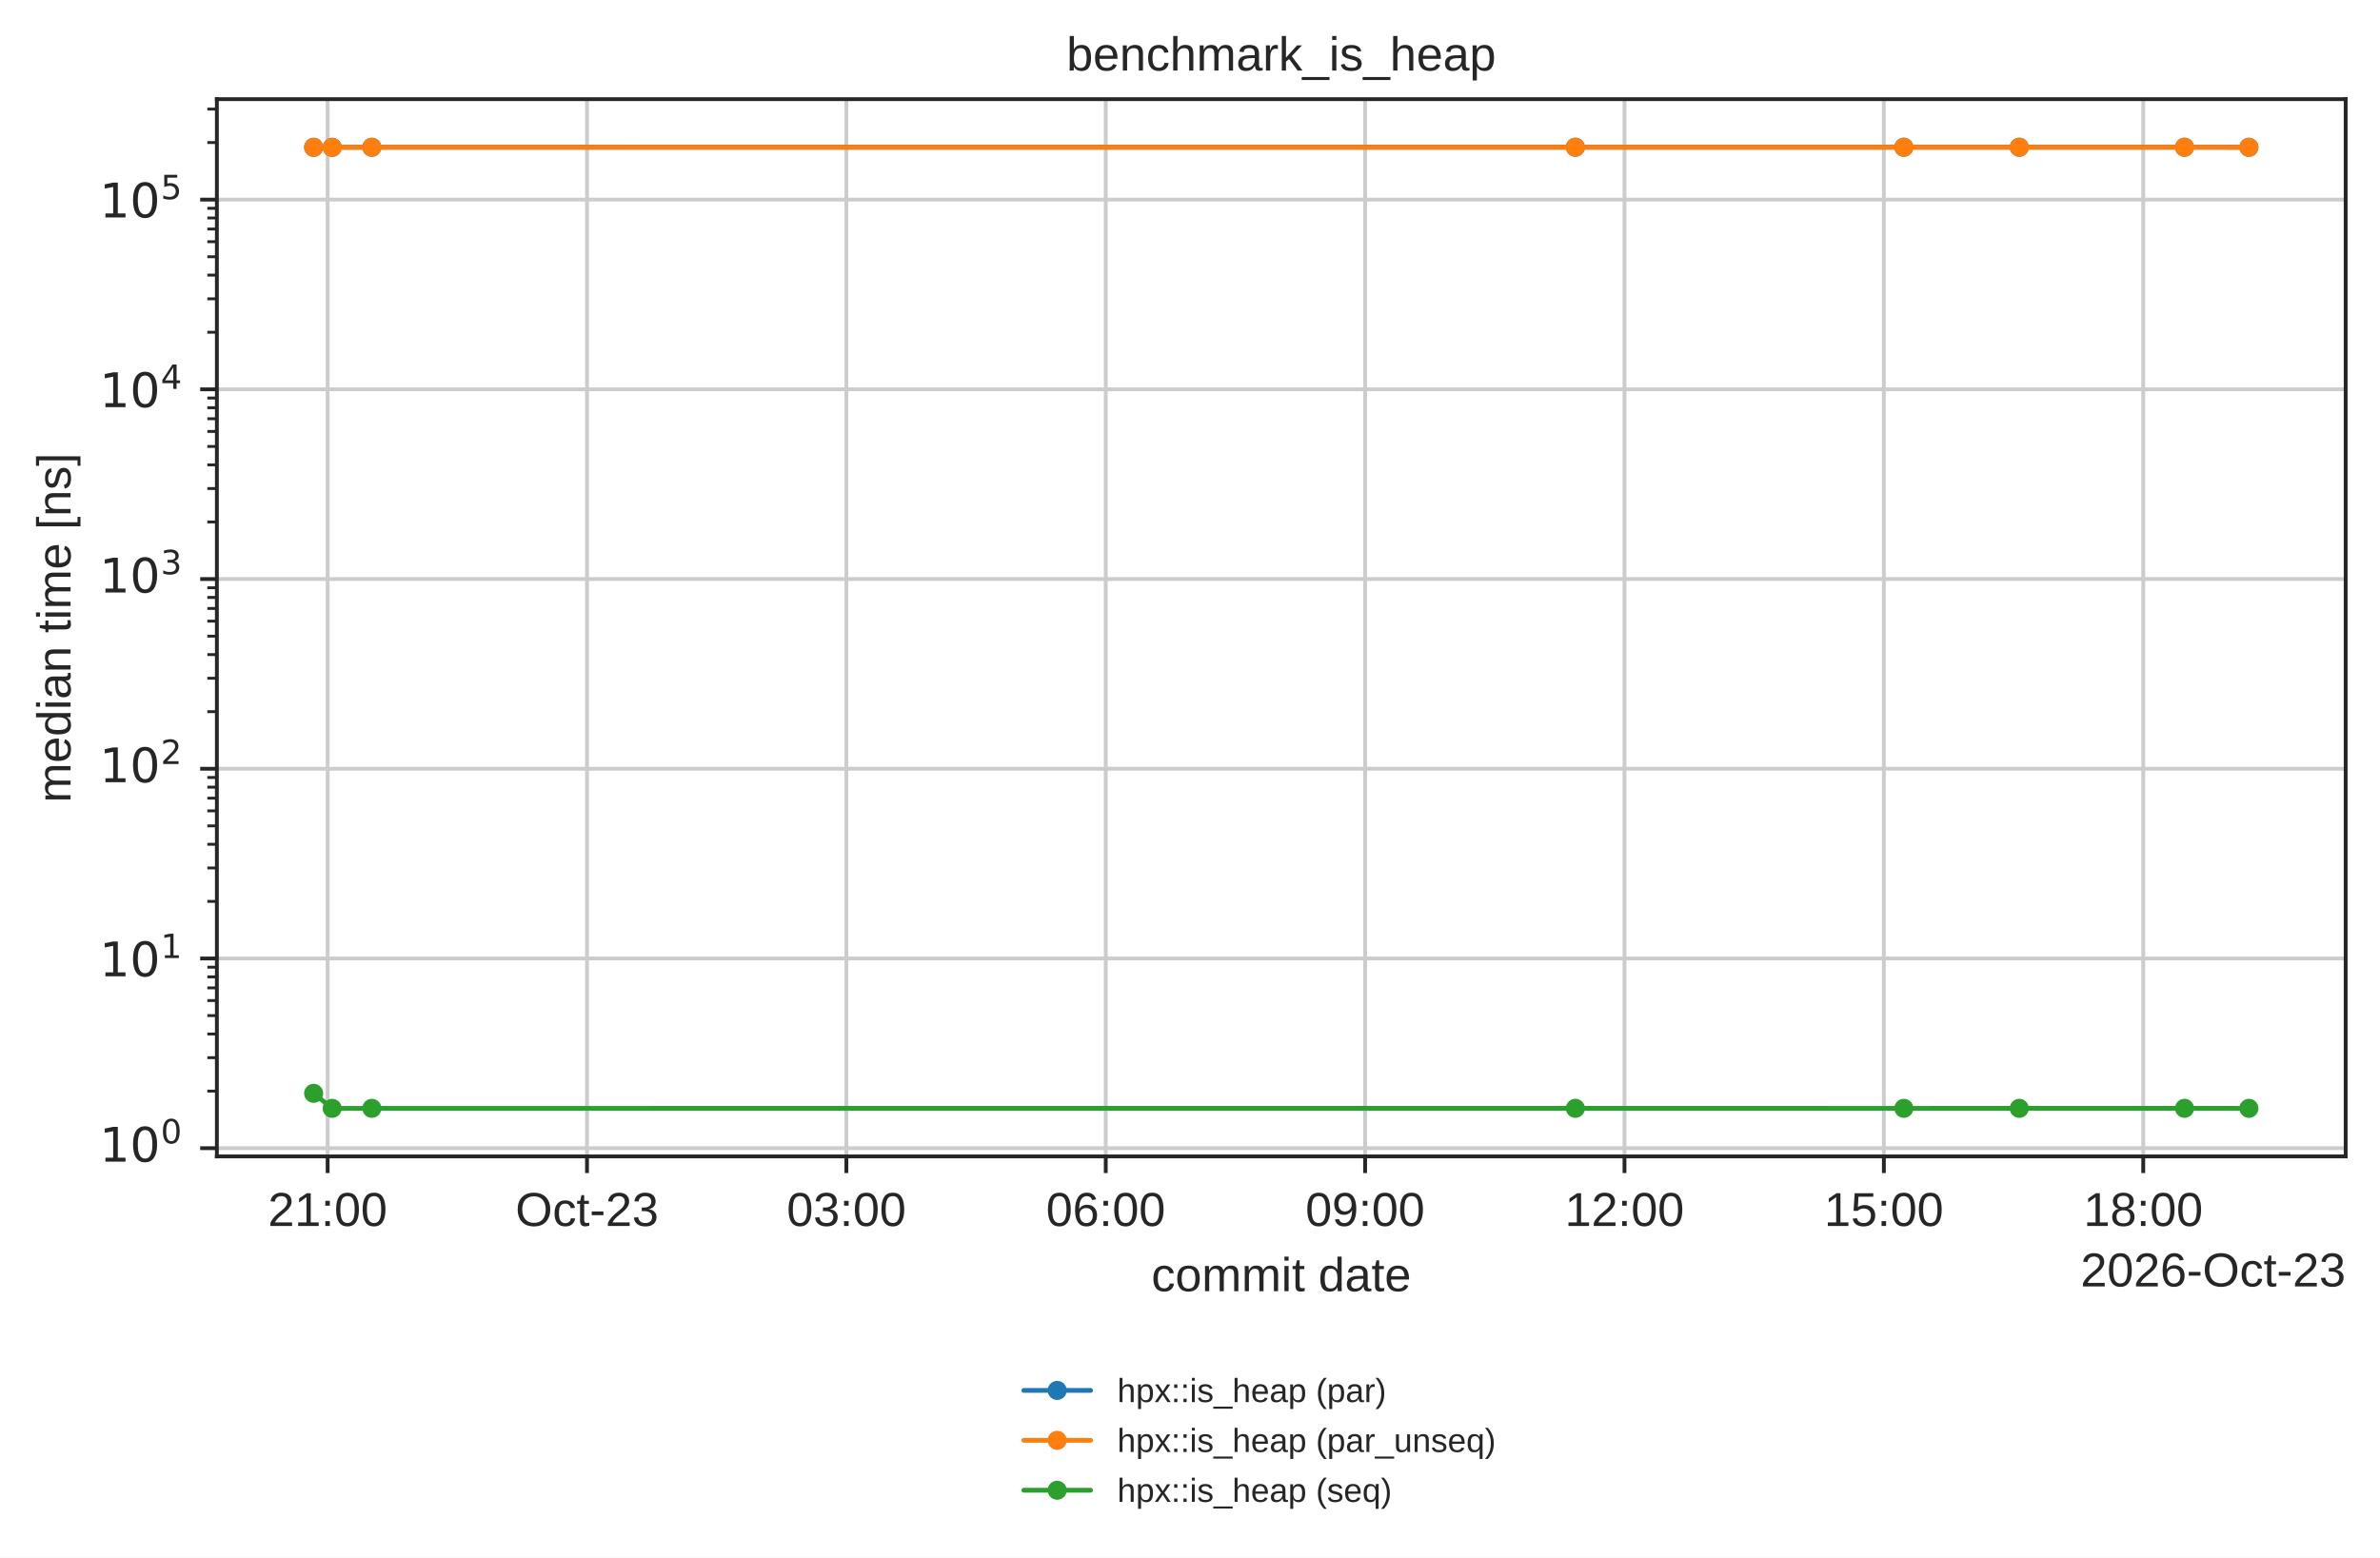
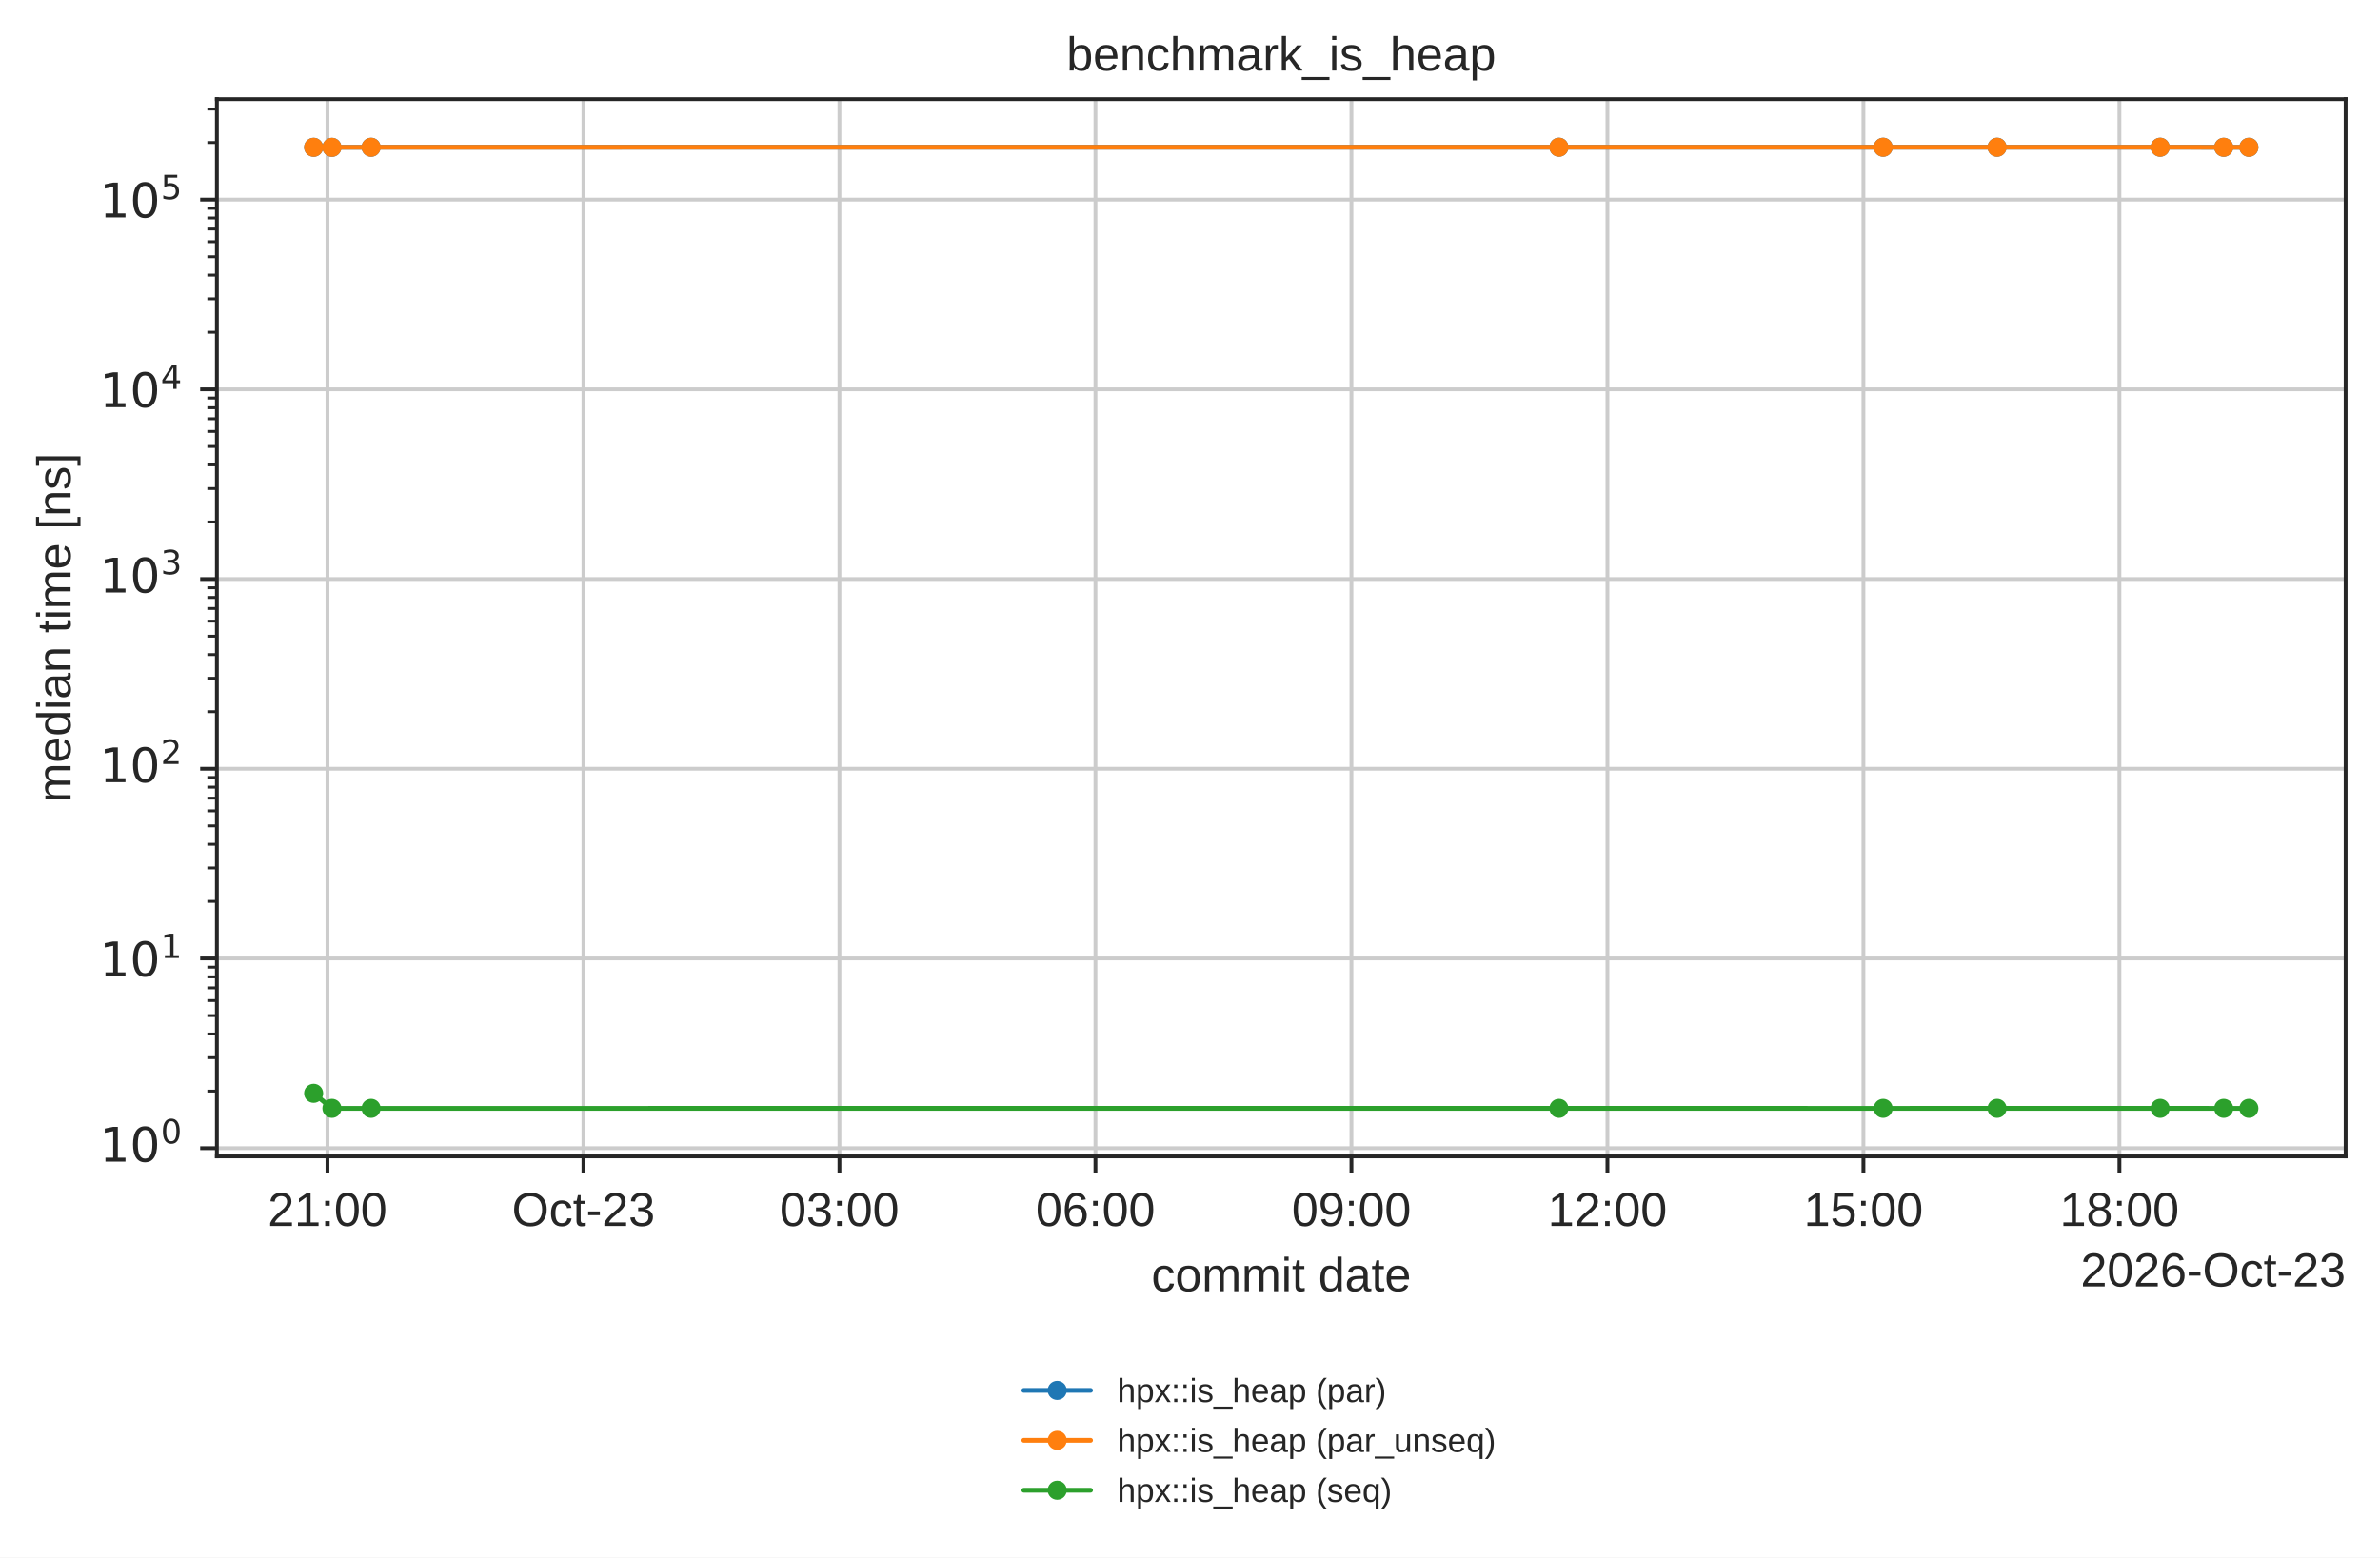
<svg xmlns="http://www.w3.org/2000/svg" xmlns:xlink="http://www.w3.org/1999/xlink" width="499.078pt" height="326.683pt" viewBox="0 0 499.078 326.683" version="1.1">
  <defs>
    <style type="text/css">*{stroke-linejoin: round; stroke-linecap: butt}</style>
  </defs>
  <g id="figure_1">
    <g id="patch_1">
      <path d="M 0 326.683  L 499.078 326.683  L 499.078 0  L 0 0  z " style="fill: #ffffff" />
    </g>
    <g id="axes_1">
      <g id="patch_2">
        <path d="M 45.478 242.558  L 491.878 242.558  L 491.878 20.798  L 45.478 20.798  z " style="fill: #ffffff" />
      </g>
      <g id="matplotlib.axis_1">
        <g id="xtick_1">
          <g id="line2d_1">
-             <path d="M 68.705 242.558  L 68.705 20.798  " clip-path="url(#p14b508ad5d)" style="fill: none; stroke: #cccccc; stroke-width: 0.8; stroke-linecap: round" />
+             <path d="M 68.667 242.558  L 68.667 20.798  " clip-path="url(#p14b508ad5d)" style="fill: none; stroke: #cccccc; stroke-width: 0.8; stroke-linecap: round" />
          </g>
          <g id="line2d_2">
            <defs>
              <path id="mdfc5214045" d="M 0 0  L 0 3.5  " style="stroke: #262626; stroke-width: 0.8" />
            </defs>
            <g>
-               <use xlink:href="#mdfc5214045" x="68.705" y="242.558" style="fill: #262626; stroke: #262626; stroke-width: 0.8" />
+               <use xlink:href="#mdfc5214045" x="68.667" y="242.558" style="fill: #262626; stroke: #262626; stroke-width: 0.8" />
            </g>
          </g>
          <g id="text_1">
-             <text style="fill: #262626; font: 10px 'Arial', 'DejaVu Sans', 'Liberation Sans', 'Bitstream Vera Sans', sans-serif; text-anchor: middle" x="68.705" y="257.157" transform="rotate(-0 68.70504 257.1569)">21:00</text>
+             <text style="fill: #262626; font: 10px 'Arial', 'DejaVu Sans', 'Liberation Sans', 'Bitstream Vera Sans', sans-serif; text-anchor: middle" x="68.667" y="257.157" transform="rotate(-0 68.66685 257.1569)">21:00</text>
          </g>
        </g>
        <g id="xtick_2">
          <g id="line2d_3">
-             <path d="M 123.094 242.558  L 123.094 20.798  " clip-path="url(#p14b508ad5d)" style="fill: none; stroke: #cccccc; stroke-width: 0.8; stroke-linecap: round" />
+             <path d="M 122.348 242.558  L 122.348 20.798  " clip-path="url(#p14b508ad5d)" style="fill: none; stroke: #cccccc; stroke-width: 0.8; stroke-linecap: round" />
          </g>
          <g id="line2d_4">
            <g>
-               <use xlink:href="#mdfc5214045" x="123.094" y="242.558" style="fill: #262626; stroke: #262626; stroke-width: 0.8" />
+               <use xlink:href="#mdfc5214045" x="122.348" y="242.558" style="fill: #262626; stroke: #262626; stroke-width: 0.8" />
            </g>
          </g>
          <g id="text_2">
-             <text style="fill: #262626; font: 10px 'Arial', 'DejaVu Sans', 'Liberation Sans', 'Bitstream Vera Sans', sans-serif; text-anchor: middle" x="123.094" y="257.157" transform="rotate(-0 123.0941 257.1569)">Oct-23</text>
+             <text style="fill: #262626; font: 10px 'Arial', 'DejaVu Sans', 'Liberation Sans', 'Bitstream Vera Sans', sans-serif; text-anchor: middle" x="122.348" y="257.157" transform="rotate(-0 122.3485 257.1569)">Oct-23</text>
          </g>
        </g>
        <g id="xtick_3">
          <g id="line2d_5">
-             <path d="M 177.483 242.558  L 177.483 20.798  " clip-path="url(#p14b508ad5d)" style="fill: none; stroke: #cccccc; stroke-width: 0.8; stroke-linecap: round" />
+             <path d="M 176.03 242.558  L 176.03 20.798  " clip-path="url(#p14b508ad5d)" style="fill: none; stroke: #cccccc; stroke-width: 0.8; stroke-linecap: round" />
          </g>
          <g id="line2d_6">
            <g>
-               <use xlink:href="#mdfc5214045" x="177.483" y="242.558" style="fill: #262626; stroke: #262626; stroke-width: 0.8" />
+               <use xlink:href="#mdfc5214045" x="176.03" y="242.558" style="fill: #262626; stroke: #262626; stroke-width: 0.8" />
            </g>
          </g>
          <g id="text_3">
-             <text style="fill: #262626; font: 10px 'Arial', 'DejaVu Sans', 'Liberation Sans', 'Bitstream Vera Sans', sans-serif; text-anchor: middle" x="177.483" y="257.157" transform="rotate(-0 177.4832 257.1569)">03:00</text>
+             <text style="fill: #262626; font: 10px 'Arial', 'DejaVu Sans', 'Liberation Sans', 'Bitstream Vera Sans', sans-serif; text-anchor: middle" x="176.03" y="257.157" transform="rotate(-0 176.0301 257.1569)">03:00</text>
          </g>
        </g>
        <g id="xtick_4">
          <g id="line2d_7">
-             <path d="M 231.872 242.558  L 231.872 20.798  " clip-path="url(#p14b508ad5d)" style="fill: none; stroke: #cccccc; stroke-width: 0.8; stroke-linecap: round" />
+             <path d="M 229.712 242.558  L 229.712 20.798  " clip-path="url(#p14b508ad5d)" style="fill: none; stroke: #cccccc; stroke-width: 0.8; stroke-linecap: round" />
          </g>
          <g id="line2d_8">
            <g>
-               <use xlink:href="#mdfc5214045" x="231.872" y="242.558" style="fill: #262626; stroke: #262626; stroke-width: 0.8" />
+               <use xlink:href="#mdfc5214045" x="229.712" y="242.558" style="fill: #262626; stroke: #262626; stroke-width: 0.8" />
            </g>
          </g>
          <g id="text_4">
-             <text style="fill: #262626; font: 10px 'Arial', 'DejaVu Sans', 'Liberation Sans', 'Bitstream Vera Sans', sans-serif; text-anchor: middle" x="231.872" y="257.157" transform="rotate(-0 231.8723 257.1569)">06:00</text>
+             <text style="fill: #262626; font: 10px 'Arial', 'DejaVu Sans', 'Liberation Sans', 'Bitstream Vera Sans', sans-serif; text-anchor: middle" x="229.712" y="257.157" transform="rotate(-0 229.7117 257.1569)">06:00</text>
          </g>
        </g>
        <g id="xtick_5">
          <g id="line2d_9">
-             <path d="M 286.261 242.558  L 286.261 20.798  " clip-path="url(#p14b508ad5d)" style="fill: none; stroke: #cccccc; stroke-width: 0.8; stroke-linecap: round" />
+             <path d="M 283.393 242.558  L 283.393 20.798  " clip-path="url(#p14b508ad5d)" style="fill: none; stroke: #cccccc; stroke-width: 0.8; stroke-linecap: round" />
          </g>
          <g id="line2d_10">
            <g>
-               <use xlink:href="#mdfc5214045" x="286.261" y="242.558" style="fill: #262626; stroke: #262626; stroke-width: 0.8" />
+               <use xlink:href="#mdfc5214045" x="283.393" y="242.558" style="fill: #262626; stroke: #262626; stroke-width: 0.8" />
            </g>
          </g>
          <g id="text_5">
-             <text style="fill: #262626; font: 10px 'Arial', 'DejaVu Sans', 'Liberation Sans', 'Bitstream Vera Sans', sans-serif; text-anchor: middle" x="286.261" y="257.157" transform="rotate(-0 286.2614 257.1569)">09:00</text>
+             <text style="fill: #262626; font: 10px 'Arial', 'DejaVu Sans', 'Liberation Sans', 'Bitstream Vera Sans', sans-serif; text-anchor: middle" x="283.393" y="257.157" transform="rotate(-0 283.3934 257.1569)">09:00</text>
          </g>
        </g>
        <g id="xtick_6">
          <g id="line2d_11">
-             <path d="M 340.651 242.558  L 340.651 20.798  " clip-path="url(#p14b508ad5d)" style="fill: none; stroke: #cccccc; stroke-width: 0.8; stroke-linecap: round" />
+             <path d="M 337.075 242.558  L 337.075 20.798  " clip-path="url(#p14b508ad5d)" style="fill: none; stroke: #cccccc; stroke-width: 0.8; stroke-linecap: round" />
          </g>
          <g id="line2d_12">
            <g>
-               <use xlink:href="#mdfc5214045" x="340.651" y="242.558" style="fill: #262626; stroke: #262626; stroke-width: 0.8" />
+               <use xlink:href="#mdfc5214045" x="337.075" y="242.558" style="fill: #262626; stroke: #262626; stroke-width: 0.8" />
            </g>
          </g>
          <g id="text_6">
-             <text style="fill: #262626; font: 10px 'Arial', 'DejaVu Sans', 'Liberation Sans', 'Bitstream Vera Sans', sans-serif; text-anchor: middle" x="340.651" y="257.157" transform="rotate(-0 340.6505 257.1569)">12:00</text>
+             <text style="fill: #262626; font: 10px 'Arial', 'DejaVu Sans', 'Liberation Sans', 'Bitstream Vera Sans', sans-serif; text-anchor: middle" x="337.075" y="257.157" transform="rotate(-0 337.075 257.1569)">12:00</text>
          </g>
        </g>
        <g id="xtick_7">
          <g id="line2d_13">
-             <path d="M 395.04 242.558  L 395.04 20.798  " clip-path="url(#p14b508ad5d)" style="fill: none; stroke: #cccccc; stroke-width: 0.8; stroke-linecap: round" />
+             <path d="M 390.757 242.558  L 390.757 20.798  " clip-path="url(#p14b508ad5d)" style="fill: none; stroke: #cccccc; stroke-width: 0.8; stroke-linecap: round" />
          </g>
          <g id="line2d_14">
            <g>
-               <use xlink:href="#mdfc5214045" x="395.04" y="242.558" style="fill: #262626; stroke: #262626; stroke-width: 0.8" />
+               <use xlink:href="#mdfc5214045" x="390.757" y="242.558" style="fill: #262626; stroke: #262626; stroke-width: 0.8" />
            </g>
          </g>
          <g id="text_7">
-             <text style="fill: #262626; font: 10px 'Arial', 'DejaVu Sans', 'Liberation Sans', 'Bitstream Vera Sans', sans-serif; text-anchor: middle" x="395.04" y="257.157" transform="rotate(-0 395.0396 257.1569)">15:00</text>
+             <text style="fill: #262626; font: 10px 'Arial', 'DejaVu Sans', 'Liberation Sans', 'Bitstream Vera Sans', sans-serif; text-anchor: middle" x="390.757" y="257.157" transform="rotate(-0 390.7566 257.1569)">15:00</text>
          </g>
        </g>
        <g id="xtick_8">
          <g id="line2d_15">
-             <path d="M 449.429 242.558  L 449.429 20.798  " clip-path="url(#p14b508ad5d)" style="fill: none; stroke: #cccccc; stroke-width: 0.8; stroke-linecap: round" />
+             <path d="M 444.438 242.558  L 444.438 20.798  " clip-path="url(#p14b508ad5d)" style="fill: none; stroke: #cccccc; stroke-width: 0.8; stroke-linecap: round" />
          </g>
          <g id="line2d_16">
            <g>
-               <use xlink:href="#mdfc5214045" x="449.429" y="242.558" style="fill: #262626; stroke: #262626; stroke-width: 0.8" />
+               <use xlink:href="#mdfc5214045" x="444.438" y="242.558" style="fill: #262626; stroke: #262626; stroke-width: 0.8" />
            </g>
          </g>
          <g id="text_8">
-             <text style="fill: #262626; font: 10px 'Arial', 'DejaVu Sans', 'Liberation Sans', 'Bitstream Vera Sans', sans-serif; text-anchor: middle" x="449.429" y="257.157" transform="rotate(-0 449.4287 257.1569)">18:00</text>
+             <text style="fill: #262626; font: 10px 'Arial', 'DejaVu Sans', 'Liberation Sans', 'Bitstream Vera Sans', sans-serif; text-anchor: middle" x="444.438" y="257.157" transform="rotate(-0 444.4382 257.1569)">18:00</text>
          </g>
        </g>
        <g id="text_9">
          <text style="fill: #262626; font: 10px 'Arial', 'DejaVu Sans', 'Liberation Sans', 'Bitstream Vera Sans', sans-serif; text-anchor: middle" x="268.678" y="270.835" transform="rotate(-0 268.6781 270.835)">commit date</text>
        </g>
        <g id="text_10">
          <text style="fill: #262626; font: 10px 'Arial', 'DejaVu Sans', 'Liberation Sans', 'Bitstream Vera Sans', sans-serif; text-anchor: end" x="491.878" y="269.835" transform="rotate(-0 491.8781 269.835)">2026-Oct-23</text>
        </g>
      </g>
      <g id="matplotlib.axis_2">
        <g id="ytick_1">
          <g id="line2d_17">
            <path d="M 45.478 240.839  L 491.878 240.839  " clip-path="url(#p14b508ad5d)" style="fill: none; stroke: #cccccc; stroke-width: 0.8; stroke-linecap: round" />
          </g>
          <g id="line2d_18">
            <defs>
              <path id="m414165cd4d" d="M 0 0  L -3.5 0  " style="stroke: #262626; stroke-width: 0.8" />
            </defs>
            <g>
              <use xlink:href="#m414165cd4d" x="45.478" y="240.839" style="fill: #262626; stroke: #262626; stroke-width: 0.8" />
            </g>
          </g>
          <g id="text_11">
-             <g style="fill: #262626" transform="translate(20.87813 244.6386)">
+             <g style="fill: #262626" transform="translate(20.87813 244.6385)">
              <text>
                <tspan style="font: 10px 'DejaVu Sans'" x="0 6.362" y="-0.977">10</tspan>
                <tspan style="font: 7px 'DejaVu Sans'" x="12.82" y="-4.805">0</tspan>
              </text>
            </g>
          </g>
        </g>
        <g id="ytick_2">
          <g id="line2d_19">
            <path d="M 45.478 201.046  L 491.878 201.046  " clip-path="url(#p14b508ad5d)" style="fill: none; stroke: #cccccc; stroke-width: 0.8; stroke-linecap: round" />
          </g>
          <g id="line2d_20">
            <g>
              <use xlink:href="#m414165cd4d" x="45.478" y="201.046" style="fill: #262626; stroke: #262626; stroke-width: 0.8" />
            </g>
          </g>
          <g id="text_12">
-             <g style="fill: #262626" transform="translate(20.87813 204.8451)">
+             <g style="fill: #262626" transform="translate(20.87813 204.845)">
              <text>
                <tspan style="font: 10px 'DejaVu Sans'" x="0 6.362" y="-0.064">10</tspan>
                <tspan style="font: 7px 'DejaVu Sans'" x="12.82" y="-3.892">1</tspan>
              </text>
            </g>
          </g>
        </g>
        <g id="ytick_3">
          <g id="line2d_21">
            <path d="M 45.478 161.252  L 491.878 161.252  " clip-path="url(#p14b508ad5d)" style="fill: none; stroke: #cccccc; stroke-width: 0.8; stroke-linecap: round" />
          </g>
          <g id="line2d_22">
            <g>
              <use xlink:href="#m414165cd4d" x="45.478" y="161.252" style="fill: #262626; stroke: #262626; stroke-width: 0.8" />
            </g>
          </g>
          <g id="text_13">
-             <g style="fill: #262626" transform="translate(20.87813 165.0516)">
+             <g style="fill: #262626" transform="translate(20.87813 165.0515)">
              <text>
                <tspan style="font: 10px 'DejaVu Sans'" x="0 6.362" y="-0.977">10</tspan>
                <tspan style="font: 7px 'DejaVu Sans'" x="12.82" y="-4.805">2</tspan>
              </text>
            </g>
          </g>
        </g>
        <g id="ytick_4">
          <g id="line2d_23">
            <path d="M 45.478 121.459  L 491.878 121.459  " clip-path="url(#p14b508ad5d)" style="fill: none; stroke: #cccccc; stroke-width: 0.8; stroke-linecap: round" />
          </g>
          <g id="line2d_24">
            <g>
              <use xlink:href="#m414165cd4d" x="45.478" y="121.459" style="fill: #262626; stroke: #262626; stroke-width: 0.8" />
            </g>
          </g>
          <g id="text_14">
-             <g style="fill: #262626" transform="translate(20.87813 125.2581)">
+             <g style="fill: #262626" transform="translate(20.87813 125.258)">
              <text>
                <tspan style="font: 10px 'DejaVu Sans'" x="0 6.362" y="-0.977">10</tspan>
                <tspan style="font: 7px 'DejaVu Sans'" x="12.82" y="-4.805">3</tspan>
              </text>
            </g>
          </g>
        </g>
        <g id="ytick_5">
          <g id="line2d_25">
            <path d="M 45.478 81.665  L 491.878 81.665  " clip-path="url(#p14b508ad5d)" style="fill: none; stroke: #cccccc; stroke-width: 0.8; stroke-linecap: round" />
          </g>
          <g id="line2d_26">
            <g>
              <use xlink:href="#m414165cd4d" x="45.478" y="81.665" style="fill: #262626; stroke: #262626; stroke-width: 0.8" />
            </g>
          </g>
          <g id="text_15">
-             <g style="fill: #262626" transform="translate(20.87813 85.46454)">
+             <g style="fill: #262626" transform="translate(20.87813 85.46452)">
              <text>
                <tspan style="font: 10px 'DejaVu Sans'" x="0 6.362" y="-0.064">10</tspan>
                <tspan style="font: 7px 'DejaVu Sans'" x="12.82" y="-3.892">4</tspan>
              </text>
            </g>
          </g>
        </g>
        <g id="ytick_6">
          <g id="line2d_27">
            <path d="M 45.478 41.872  L 491.878 41.872  " clip-path="url(#p14b508ad5d)" style="fill: none; stroke: #cccccc; stroke-width: 0.8; stroke-linecap: round" />
          </g>
          <g id="line2d_28">
            <g>
              <use xlink:href="#m414165cd4d" x="45.478" y="41.872" style="fill: #262626; stroke: #262626; stroke-width: 0.8" />
            </g>
          </g>
          <g id="text_16">
-             <g style="fill: #262626" transform="translate(20.87813 45.67102)">
+             <g style="fill: #262626" transform="translate(20.87813 45.67101)">
              <text>
                <tspan style="font: 10px 'DejaVu Sans'" x="0 6.362" y="-0.064">10</tspan>
                <tspan style="font: 7px 'DejaVu Sans'" x="12.82" y="-3.892">5</tspan>
              </text>
            </g>
          </g>
        </g>
        <g id="ytick_7">
          <g id="line2d_29">
            <defs>
              <path id="m2f13129b0c" d="M 0 0  L -2 0  " style="stroke: #262626; stroke-width: 0.6" />
            </defs>
            <g>
              <use xlink:href="#m2f13129b0c" x="45.478" y="228.86" style="fill: #262626; stroke: #262626; stroke-width: 0.6" />
            </g>
          </g>
        </g>
        <g id="ytick_8">
          <g id="line2d_30">
            <g>
              <use xlink:href="#m2f13129b0c" x="45.478" y="221.853" style="fill: #262626; stroke: #262626; stroke-width: 0.6" />
            </g>
          </g>
        </g>
        <g id="ytick_9">
          <g id="line2d_31">
            <g>
              <use xlink:href="#m2f13129b0c" x="45.478" y="216.881" style="fill: #262626; stroke: #262626; stroke-width: 0.6" />
            </g>
          </g>
        </g>
        <g id="ytick_10">
          <g id="line2d_32">
            <g>
              <use xlink:href="#m2f13129b0c" x="45.478" y="213.025" style="fill: #262626; stroke: #262626; stroke-width: 0.6" />
            </g>
          </g>
        </g>
        <g id="ytick_11">
          <g id="line2d_33">
            <g>
              <use xlink:href="#m2f13129b0c" x="45.478" y="209.874" style="fill: #262626; stroke: #262626; stroke-width: 0.6" />
            </g>
          </g>
        </g>
        <g id="ytick_12">
          <g id="line2d_34">
            <g>
              <use xlink:href="#m2f13129b0c" x="45.478" y="207.21" style="fill: #262626; stroke: #262626; stroke-width: 0.6" />
            </g>
          </g>
        </g>
        <g id="ytick_13">
          <g id="line2d_35">
            <g>
              <use xlink:href="#m2f13129b0c" x="45.478" y="204.902" style="fill: #262626; stroke: #262626; stroke-width: 0.6" />
            </g>
          </g>
        </g>
        <g id="ytick_14">
          <g id="line2d_36">
            <g>
              <use xlink:href="#m2f13129b0c" x="45.478" y="202.867" style="fill: #262626; stroke: #262626; stroke-width: 0.6" />
            </g>
          </g>
        </g>
        <g id="ytick_15">
          <g id="line2d_37">
            <g>
              <use xlink:href="#m2f13129b0c" x="45.478" y="189.067" style="fill: #262626; stroke: #262626; stroke-width: 0.6" />
            </g>
          </g>
        </g>
        <g id="ytick_16">
          <g id="line2d_38">
            <g>
-               <use xlink:href="#m2f13129b0c" x="45.478" y="182.06" style="fill: #262626; stroke: #262626; stroke-width: 0.6" />
+               <use xlink:href="#m2f13129b0c" x="45.478" y="182.059" style="fill: #262626; stroke: #262626; stroke-width: 0.6" />
            </g>
          </g>
        </g>
        <g id="ytick_17">
          <g id="line2d_39">
            <g>
              <use xlink:href="#m2f13129b0c" x="45.478" y="177.088" style="fill: #262626; stroke: #262626; stroke-width: 0.6" />
            </g>
          </g>
        </g>
        <g id="ytick_18">
          <g id="line2d_40">
            <g>
              <use xlink:href="#m2f13129b0c" x="45.478" y="173.231" style="fill: #262626; stroke: #262626; stroke-width: 0.6" />
            </g>
          </g>
        </g>
        <g id="ytick_19">
          <g id="line2d_41">
            <g>
-               <use xlink:href="#m2f13129b0c" x="45.478" y="170.081" style="fill: #262626; stroke: #262626; stroke-width: 0.6" />
+               <use xlink:href="#m2f13129b0c" x="45.478" y="170.08" style="fill: #262626; stroke: #262626; stroke-width: 0.6" />
            </g>
          </g>
        </g>
        <g id="ytick_20">
          <g id="line2d_42">
            <g>
              <use xlink:href="#m2f13129b0c" x="45.478" y="167.416" style="fill: #262626; stroke: #262626; stroke-width: 0.6" />
            </g>
          </g>
        </g>
        <g id="ytick_21">
          <g id="line2d_43">
            <g>
              <use xlink:href="#m2f13129b0c" x="45.478" y="165.109" style="fill: #262626; stroke: #262626; stroke-width: 0.6" />
            </g>
          </g>
        </g>
        <g id="ytick_22">
          <g id="line2d_44">
            <g>
              <use xlink:href="#m2f13129b0c" x="45.478" y="163.073" style="fill: #262626; stroke: #262626; stroke-width: 0.6" />
            </g>
          </g>
        </g>
        <g id="ytick_23">
          <g id="line2d_45">
            <g>
              <use xlink:href="#m2f13129b0c" x="45.478" y="149.273" style="fill: #262626; stroke: #262626; stroke-width: 0.6" />
            </g>
          </g>
        </g>
        <g id="ytick_24">
          <g id="line2d_46">
            <g>
              <use xlink:href="#m2f13129b0c" x="45.478" y="142.266" style="fill: #262626; stroke: #262626; stroke-width: 0.6" />
            </g>
          </g>
        </g>
        <g id="ytick_25">
          <g id="line2d_47">
            <g>
              <use xlink:href="#m2f13129b0c" x="45.478" y="137.294" style="fill: #262626; stroke: #262626; stroke-width: 0.6" />
            </g>
          </g>
        </g>
        <g id="ytick_26">
          <g id="line2d_48">
            <g>
              <use xlink:href="#m2f13129b0c" x="45.478" y="133.438" style="fill: #262626; stroke: #262626; stroke-width: 0.6" />
            </g>
          </g>
        </g>
        <g id="ytick_27">
          <g id="line2d_49">
            <g>
              <use xlink:href="#m2f13129b0c" x="45.478" y="130.287" style="fill: #262626; stroke: #262626; stroke-width: 0.6" />
            </g>
          </g>
        </g>
        <g id="ytick_28">
          <g id="line2d_50">
            <g>
              <use xlink:href="#m2f13129b0c" x="45.478" y="127.623" style="fill: #262626; stroke: #262626; stroke-width: 0.6" />
            </g>
          </g>
        </g>
        <g id="ytick_29">
          <g id="line2d_51">
            <g>
              <use xlink:href="#m2f13129b0c" x="45.478" y="125.315" style="fill: #262626; stroke: #262626; stroke-width: 0.6" />
            </g>
          </g>
        </g>
        <g id="ytick_30">
          <g id="line2d_52">
            <g>
              <use xlink:href="#m2f13129b0c" x="45.478" y="123.28" style="fill: #262626; stroke: #262626; stroke-width: 0.6" />
            </g>
          </g>
        </g>
        <g id="ytick_31">
          <g id="line2d_53">
            <g>
              <use xlink:href="#m2f13129b0c" x="45.478" y="109.48" style="fill: #262626; stroke: #262626; stroke-width: 0.6" />
            </g>
          </g>
        </g>
        <g id="ytick_32">
          <g id="line2d_54">
            <g>
-               <use xlink:href="#m2f13129b0c" x="45.478" y="102.473" style="fill: #262626; stroke: #262626; stroke-width: 0.6" />
+               <use xlink:href="#m2f13129b0c" x="45.478" y="102.472" style="fill: #262626; stroke: #262626; stroke-width: 0.6" />
            </g>
          </g>
        </g>
        <g id="ytick_33">
          <g id="line2d_55">
            <g>
              <use xlink:href="#m2f13129b0c" x="45.478" y="97.501" style="fill: #262626; stroke: #262626; stroke-width: 0.6" />
            </g>
          </g>
        </g>
        <g id="ytick_34">
          <g id="line2d_56">
            <g>
              <use xlink:href="#m2f13129b0c" x="45.478" y="93.644" style="fill: #262626; stroke: #262626; stroke-width: 0.6" />
            </g>
          </g>
        </g>
        <g id="ytick_35">
          <g id="line2d_57">
            <g>
              <use xlink:href="#m2f13129b0c" x="45.478" y="90.493" style="fill: #262626; stroke: #262626; stroke-width: 0.6" />
            </g>
          </g>
        </g>
        <g id="ytick_36">
          <g id="line2d_58">
            <g>
              <use xlink:href="#m2f13129b0c" x="45.478" y="87.829" style="fill: #262626; stroke: #262626; stroke-width: 0.6" />
            </g>
          </g>
        </g>
        <g id="ytick_37">
          <g id="line2d_59">
            <g>
              <use xlink:href="#m2f13129b0c" x="45.478" y="85.522" style="fill: #262626; stroke: #262626; stroke-width: 0.6" />
            </g>
          </g>
        </g>
        <g id="ytick_38">
          <g id="line2d_60">
            <g>
              <use xlink:href="#m2f13129b0c" x="45.478" y="83.486" style="fill: #262626; stroke: #262626; stroke-width: 0.6" />
            </g>
          </g>
        </g>
        <g id="ytick_39">
          <g id="line2d_61">
            <g>
              <use xlink:href="#m2f13129b0c" x="45.478" y="69.686" style="fill: #262626; stroke: #262626; stroke-width: 0.6" />
            </g>
          </g>
        </g>
        <g id="ytick_40">
          <g id="line2d_62">
            <g>
              <use xlink:href="#m2f13129b0c" x="45.478" y="62.679" style="fill: #262626; stroke: #262626; stroke-width: 0.6" />
            </g>
          </g>
        </g>
        <g id="ytick_41">
          <g id="line2d_63">
            <g>
              <use xlink:href="#m2f13129b0c" x="45.478" y="57.707" style="fill: #262626; stroke: #262626; stroke-width: 0.6" />
            </g>
          </g>
        </g>
        <g id="ytick_42">
          <g id="line2d_64">
            <g>
              <use xlink:href="#m2f13129b0c" x="45.478" y="53.851" style="fill: #262626; stroke: #262626; stroke-width: 0.6" />
            </g>
          </g>
        </g>
        <g id="ytick_43">
          <g id="line2d_65">
            <g>
              <use xlink:href="#m2f13129b0c" x="45.478" y="50.7" style="fill: #262626; stroke: #262626; stroke-width: 0.6" />
            </g>
          </g>
        </g>
        <g id="ytick_44">
          <g id="line2d_66">
            <g>
              <use xlink:href="#m2f13129b0c" x="45.478" y="48.036" style="fill: #262626; stroke: #262626; stroke-width: 0.6" />
            </g>
          </g>
        </g>
        <g id="ytick_45">
          <g id="line2d_67">
            <g>
              <use xlink:href="#m2f13129b0c" x="45.478" y="45.728" style="fill: #262626; stroke: #262626; stroke-width: 0.6" />
            </g>
          </g>
        </g>
        <g id="ytick_46">
          <g id="line2d_68">
            <g>
              <use xlink:href="#m2f13129b0c" x="45.478" y="43.693" style="fill: #262626; stroke: #262626; stroke-width: 0.6" />
            </g>
          </g>
        </g>
        <g id="ytick_47">
          <g id="line2d_69">
            <g>
              <use xlink:href="#m2f13129b0c" x="45.478" y="29.893" style="fill: #262626; stroke: #262626; stroke-width: 0.6" />
            </g>
          </g>
        </g>
        <g id="ytick_48">
          <g id="line2d_70">
            <g>
              <use xlink:href="#m2f13129b0c" x="45.478" y="22.885" style="fill: #262626; stroke: #262626; stroke-width: 0.6" />
            </g>
          </g>
        </g>
        <g id="text_17">
          <text style="fill: #262626; font: 10px 'Arial', 'DejaVu Sans', 'Liberation Sans', 'Bitstream Vera Sans', sans-serif; text-anchor: middle" x="14.798" y="131.678" transform="rotate(-90 14.79844 131.6784)">median time [ns]</text>
        </g>
      </g>
      <g id="line2d_71">
-         <path d="M 65.769 30.895  L 69.657 30.904  L 77.976 30.888  L 330.347 30.878  L 399.23 30.881  L 423.433 30.881  L 458.086 30.881  L 471.587 30.893  " clip-path="url(#p14b508ad5d)" style="fill: none; stroke: #1f77b4; stroke-linecap: round" />
+         <path d="M 65.769 30.895  L 69.606 30.904  L 77.818 30.888  L 326.905 30.878  L 394.892 30.881  L 418.78 30.881  L 452.983 30.881  L 466.309 30.893  L 471.587 30.892  " clip-path="url(#p14b508ad5d)" style="fill: none; stroke: #1f77b4; stroke-linecap: round" />
        <defs>
          <path id="m20e5526daa" d="M 0 1.5  C 0.398 1.5 0.779 1.342 1.061 1.061  C 1.342 0.779 1.5 0.398 1.5 0  C 1.5 -0.398 1.342 -0.779 1.061 -1.061  C 0.779 -1.342 0.398 -1.5 0 -1.5  C -0.398 -1.5 -0.779 -1.342 -1.061 -1.061  C -1.342 -0.779 -1.5 -0.398 -1.5 0  C -1.5 0.398 -1.342 0.779 -1.061 1.061  C -0.779 1.342 -0.398 1.5 0 1.5  z " style="stroke: #1f77b4" />
        </defs>
        <g clip-path="url(#p14b508ad5d)">
          <use xlink:href="#m20e5526daa" x="65.769" y="30.895" style="fill: #1f77b4; stroke: #1f77b4" />
-           <use xlink:href="#m20e5526daa" x="69.657" y="30.904" style="fill: #1f77b4; stroke: #1f77b4" />
-           <use xlink:href="#m20e5526daa" x="77.976" y="30.888" style="fill: #1f77b4; stroke: #1f77b4" />
-           <use xlink:href="#m20e5526daa" x="330.347" y="30.878" style="fill: #1f77b4; stroke: #1f77b4" />
-           <use xlink:href="#m20e5526daa" x="399.23" y="30.881" style="fill: #1f77b4; stroke: #1f77b4" />
-           <use xlink:href="#m20e5526daa" x="423.433" y="30.881" style="fill: #1f77b4; stroke: #1f77b4" />
-           <use xlink:href="#m20e5526daa" x="458.086" y="30.881" style="fill: #1f77b4; stroke: #1f77b4" />
-           <use xlink:href="#m20e5526daa" x="471.587" y="30.893" style="fill: #1f77b4; stroke: #1f77b4" />
+           <use xlink:href="#m20e5526daa" x="69.606" y="30.904" style="fill: #1f77b4; stroke: #1f77b4" />
+           <use xlink:href="#m20e5526daa" x="77.818" y="30.888" style="fill: #1f77b4; stroke: #1f77b4" />
+           <use xlink:href="#m20e5526daa" x="326.905" y="30.878" style="fill: #1f77b4; stroke: #1f77b4" />
+           <use xlink:href="#m20e5526daa" x="394.892" y="30.881" style="fill: #1f77b4; stroke: #1f77b4" />
+           <use xlink:href="#m20e5526daa" x="418.78" y="30.881" style="fill: #1f77b4; stroke: #1f77b4" />
+           <use xlink:href="#m20e5526daa" x="452.983" y="30.881" style="fill: #1f77b4; stroke: #1f77b4" />
+           <use xlink:href="#m20e5526daa" x="466.309" y="30.893" style="fill: #1f77b4; stroke: #1f77b4" />
+           <use xlink:href="#m20e5526daa" x="471.587" y="30.892" style="fill: #1f77b4; stroke: #1f77b4" />
        </g>
      </g>
      <g id="line2d_72">
-         <path d="M 65.769 30.9  L 69.657 30.903  L 77.976 30.89  L 330.347 30.885  L 399.23 30.886  L 423.433 30.887  L 458.086 30.884  L 471.587 30.894  " clip-path="url(#p14b508ad5d)" style="fill: none; stroke: #ff7f0e; stroke-linecap: round" />
+         <path d="M 65.769 30.9  L 69.606 30.903  L 77.818 30.89  L 326.905 30.885  L 394.892 30.886  L 418.78 30.887  L 452.983 30.884  L 466.309 30.894  L 471.587 30.897  " clip-path="url(#p14b508ad5d)" style="fill: none; stroke: #ff7f0e; stroke-linecap: round" />
        <defs>
          <path id="m8123a8acb4" d="M 0 1.5  C 0.398 1.5 0.779 1.342 1.061 1.061  C 1.342 0.779 1.5 0.398 1.5 0  C 1.5 -0.398 1.342 -0.779 1.061 -1.061  C 0.779 -1.342 0.398 -1.5 0 -1.5  C -0.398 -1.5 -0.779 -1.342 -1.061 -1.061  C -1.342 -0.779 -1.5 -0.398 -1.5 0  C -1.5 0.398 -1.342 0.779 -1.061 1.061  C -0.779 1.342 -0.398 1.5 0 1.5  z " style="stroke: #ff7f0e" />
        </defs>
        <g clip-path="url(#p14b508ad5d)">
          <use xlink:href="#m8123a8acb4" x="65.769" y="30.9" style="fill: #ff7f0e; stroke: #ff7f0e" />
-           <use xlink:href="#m8123a8acb4" x="69.657" y="30.903" style="fill: #ff7f0e; stroke: #ff7f0e" />
-           <use xlink:href="#m8123a8acb4" x="77.976" y="30.89" style="fill: #ff7f0e; stroke: #ff7f0e" />
-           <use xlink:href="#m8123a8acb4" x="330.347" y="30.885" style="fill: #ff7f0e; stroke: #ff7f0e" />
-           <use xlink:href="#m8123a8acb4" x="399.23" y="30.886" style="fill: #ff7f0e; stroke: #ff7f0e" />
-           <use xlink:href="#m8123a8acb4" x="423.433" y="30.887" style="fill: #ff7f0e; stroke: #ff7f0e" />
-           <use xlink:href="#m8123a8acb4" x="458.086" y="30.884" style="fill: #ff7f0e; stroke: #ff7f0e" />
-           <use xlink:href="#m8123a8acb4" x="471.587" y="30.894" style="fill: #ff7f0e; stroke: #ff7f0e" />
+           <use xlink:href="#m8123a8acb4" x="69.606" y="30.903" style="fill: #ff7f0e; stroke: #ff7f0e" />
+           <use xlink:href="#m8123a8acb4" x="77.818" y="30.89" style="fill: #ff7f0e; stroke: #ff7f0e" />
+           <use xlink:href="#m8123a8acb4" x="326.905" y="30.885" style="fill: #ff7f0e; stroke: #ff7f0e" />
+           <use xlink:href="#m8123a8acb4" x="394.892" y="30.886" style="fill: #ff7f0e; stroke: #ff7f0e" />
+           <use xlink:href="#m8123a8acb4" x="418.78" y="30.887" style="fill: #ff7f0e; stroke: #ff7f0e" />
+           <use xlink:href="#m8123a8acb4" x="452.983" y="30.884" style="fill: #ff7f0e; stroke: #ff7f0e" />
+           <use xlink:href="#m8123a8acb4" x="466.309" y="30.894" style="fill: #ff7f0e; stroke: #ff7f0e" />
+           <use xlink:href="#m8123a8acb4" x="471.587" y="30.897" style="fill: #ff7f0e; stroke: #ff7f0e" />
        </g>
      </g>
      <g id="line2d_73">
-         <path d="M 65.769 229.327  L 69.657 232.478  L 77.976 232.478  L 330.347 232.477  L 399.23 232.478  L 423.433 232.477  L 458.086 232.477  L 471.587 232.478  " clip-path="url(#p14b508ad5d)" style="fill: none; stroke: #2ca02c; stroke-linecap: round" />
+         <path d="M 65.769 229.326  L 69.606 232.478  L 77.818 232.478  L 326.905 232.477  L 394.892 232.478  L 418.78 232.477  L 452.983 232.477  L 466.309 232.478  L 471.587 232.478  " clip-path="url(#p14b508ad5d)" style="fill: none; stroke: #2ca02c; stroke-linecap: round" />
        <defs>
          <path id="mc7b11249e2" d="M 0 1.5  C 0.398 1.5 0.779 1.342 1.061 1.061  C 1.342 0.779 1.5 0.398 1.5 0  C 1.5 -0.398 1.342 -0.779 1.061 -1.061  C 0.779 -1.342 0.398 -1.5 0 -1.5  C -0.398 -1.5 -0.779 -1.342 -1.061 -1.061  C -1.342 -0.779 -1.5 -0.398 -1.5 0  C -1.5 0.398 -1.342 0.779 -1.061 1.061  C -0.779 1.342 -0.398 1.5 0 1.5  z " style="stroke: #2ca02c" />
        </defs>
        <g clip-path="url(#p14b508ad5d)">
-           <use xlink:href="#mc7b11249e2" x="65.769" y="229.327" style="fill: #2ca02c; stroke: #2ca02c" />
-           <use xlink:href="#mc7b11249e2" x="69.657" y="232.478" style="fill: #2ca02c; stroke: #2ca02c" />
-           <use xlink:href="#mc7b11249e2" x="77.976" y="232.478" style="fill: #2ca02c; stroke: #2ca02c" />
-           <use xlink:href="#mc7b11249e2" x="330.347" y="232.477" style="fill: #2ca02c; stroke: #2ca02c" />
-           <use xlink:href="#mc7b11249e2" x="399.23" y="232.478" style="fill: #2ca02c; stroke: #2ca02c" />
-           <use xlink:href="#mc7b11249e2" x="423.433" y="232.477" style="fill: #2ca02c; stroke: #2ca02c" />
-           <use xlink:href="#mc7b11249e2" x="458.086" y="232.477" style="fill: #2ca02c; stroke: #2ca02c" />
+           <use xlink:href="#mc7b11249e2" x="65.769" y="229.326" style="fill: #2ca02c; stroke: #2ca02c" />
+           <use xlink:href="#mc7b11249e2" x="69.606" y="232.478" style="fill: #2ca02c; stroke: #2ca02c" />
+           <use xlink:href="#mc7b11249e2" x="77.818" y="232.478" style="fill: #2ca02c; stroke: #2ca02c" />
+           <use xlink:href="#mc7b11249e2" x="326.905" y="232.477" style="fill: #2ca02c; stroke: #2ca02c" />
+           <use xlink:href="#mc7b11249e2" x="394.892" y="232.478" style="fill: #2ca02c; stroke: #2ca02c" />
+           <use xlink:href="#mc7b11249e2" x="418.78" y="232.477" style="fill: #2ca02c; stroke: #2ca02c" />
+           <use xlink:href="#mc7b11249e2" x="452.983" y="232.477" style="fill: #2ca02c; stroke: #2ca02c" />
+           <use xlink:href="#mc7b11249e2" x="466.309" y="232.478" style="fill: #2ca02c; stroke: #2ca02c" />
          <use xlink:href="#mc7b11249e2" x="471.587" y="232.478" style="fill: #2ca02c; stroke: #2ca02c" />
        </g>
      </g>
      <g id="patch_3">
        <path d="M 45.478 242.558  L 45.478 20.798  " style="fill: none; stroke: #262626; stroke-width: 0.8; stroke-linejoin: miter; stroke-linecap: square" />
      </g>
      <g id="patch_4">
        <path d="M 491.878 242.558  L 491.878 20.798  " style="fill: none; stroke: #262626; stroke-width: 0.8; stroke-linejoin: miter; stroke-linecap: square" />
      </g>
      <g id="patch_5">
        <path d="M 45.478 242.558  L 491.878 242.558  " style="fill: none; stroke: #262626; stroke-width: 0.8; stroke-linejoin: miter; stroke-linecap: square" />
      </g>
      <g id="patch_6">
        <path d="M 45.478 20.798  L 491.878 20.798  " style="fill: none; stroke: #262626; stroke-width: 0.8; stroke-linejoin: miter; stroke-linecap: square" />
      </g>
      <g id="text_18">
        <text style="fill: #262626; font: 10px 'Arial', 'DejaVu Sans', 'Liberation Sans', 'Bitstream Vera Sans', sans-serif; text-anchor: middle" x="268.678" y="14.798" transform="rotate(-0 268.6781 14.79844)">benchmark_is_heap</text>
      </g>
      <g id="legend_1">
        <g id="line2d_74">
          <path d="M 214.69 291.644  L 221.69 291.644  L 228.69 291.644  " style="fill: none; stroke: #1f77b4; stroke-linecap: round" />
          <g>
            <use xlink:href="#m20e5526daa" x="221.69" y="291.644" style="fill: #1f77b4; stroke: #1f77b4" />
          </g>
        </g>
        <g id="text_19">
          <text style="fill: #262626; font: 7px 'Arial', 'DejaVu Sans', 'Liberation Sans', 'Bitstream Vera Sans', sans-serif; text-anchor: start" x="234.29" y="294.094" transform="rotate(-0 234.2901 294.0941)">hpx::is_heap (par)</text>
        </g>
        <g id="line2d_75">
          <path d="M 214.69 302.114  L 221.69 302.114  L 228.69 302.114  " style="fill: none; stroke: #ff7f0e; stroke-linecap: round" />
          <g>
            <use xlink:href="#m8123a8acb4" x="221.69" y="302.114" style="fill: #ff7f0e; stroke: #ff7f0e" />
          </g>
        </g>
        <g id="text_20">
          <text style="fill: #262626; font: 7px 'Arial', 'DejaVu Sans', 'Liberation Sans', 'Bitstream Vera Sans', sans-serif; text-anchor: start" x="234.29" y="304.564" transform="rotate(-0 234.2901 304.5635)">hpx::is_heap (par_unseq)</text>
        </g>
        <g id="line2d_76">
          <path d="M 214.69 312.583  L 221.69 312.583  L 228.69 312.583  " style="fill: none; stroke: #2ca02c; stroke-linecap: round" />
          <g>
            <use xlink:href="#mc7b11249e2" x="221.69" y="312.583" style="fill: #2ca02c; stroke: #2ca02c" />
          </g>
        </g>
        <g id="text_21">
          <text style="fill: #262626; font: 7px 'Arial', 'DejaVu Sans', 'Liberation Sans', 'Bitstream Vera Sans', sans-serif; text-anchor: start" x="234.29" y="315.033" transform="rotate(-0 234.2901 315.0329)">hpx::is_heap (seq)</text>
        </g>
      </g>
    </g>
  </g>
  <defs>
    <clipPath id="p14b508ad5d">
      <rect x="45.478" y="20.798" width="446.4" height="221.76" />
    </clipPath>
  </defs>
</svg>
